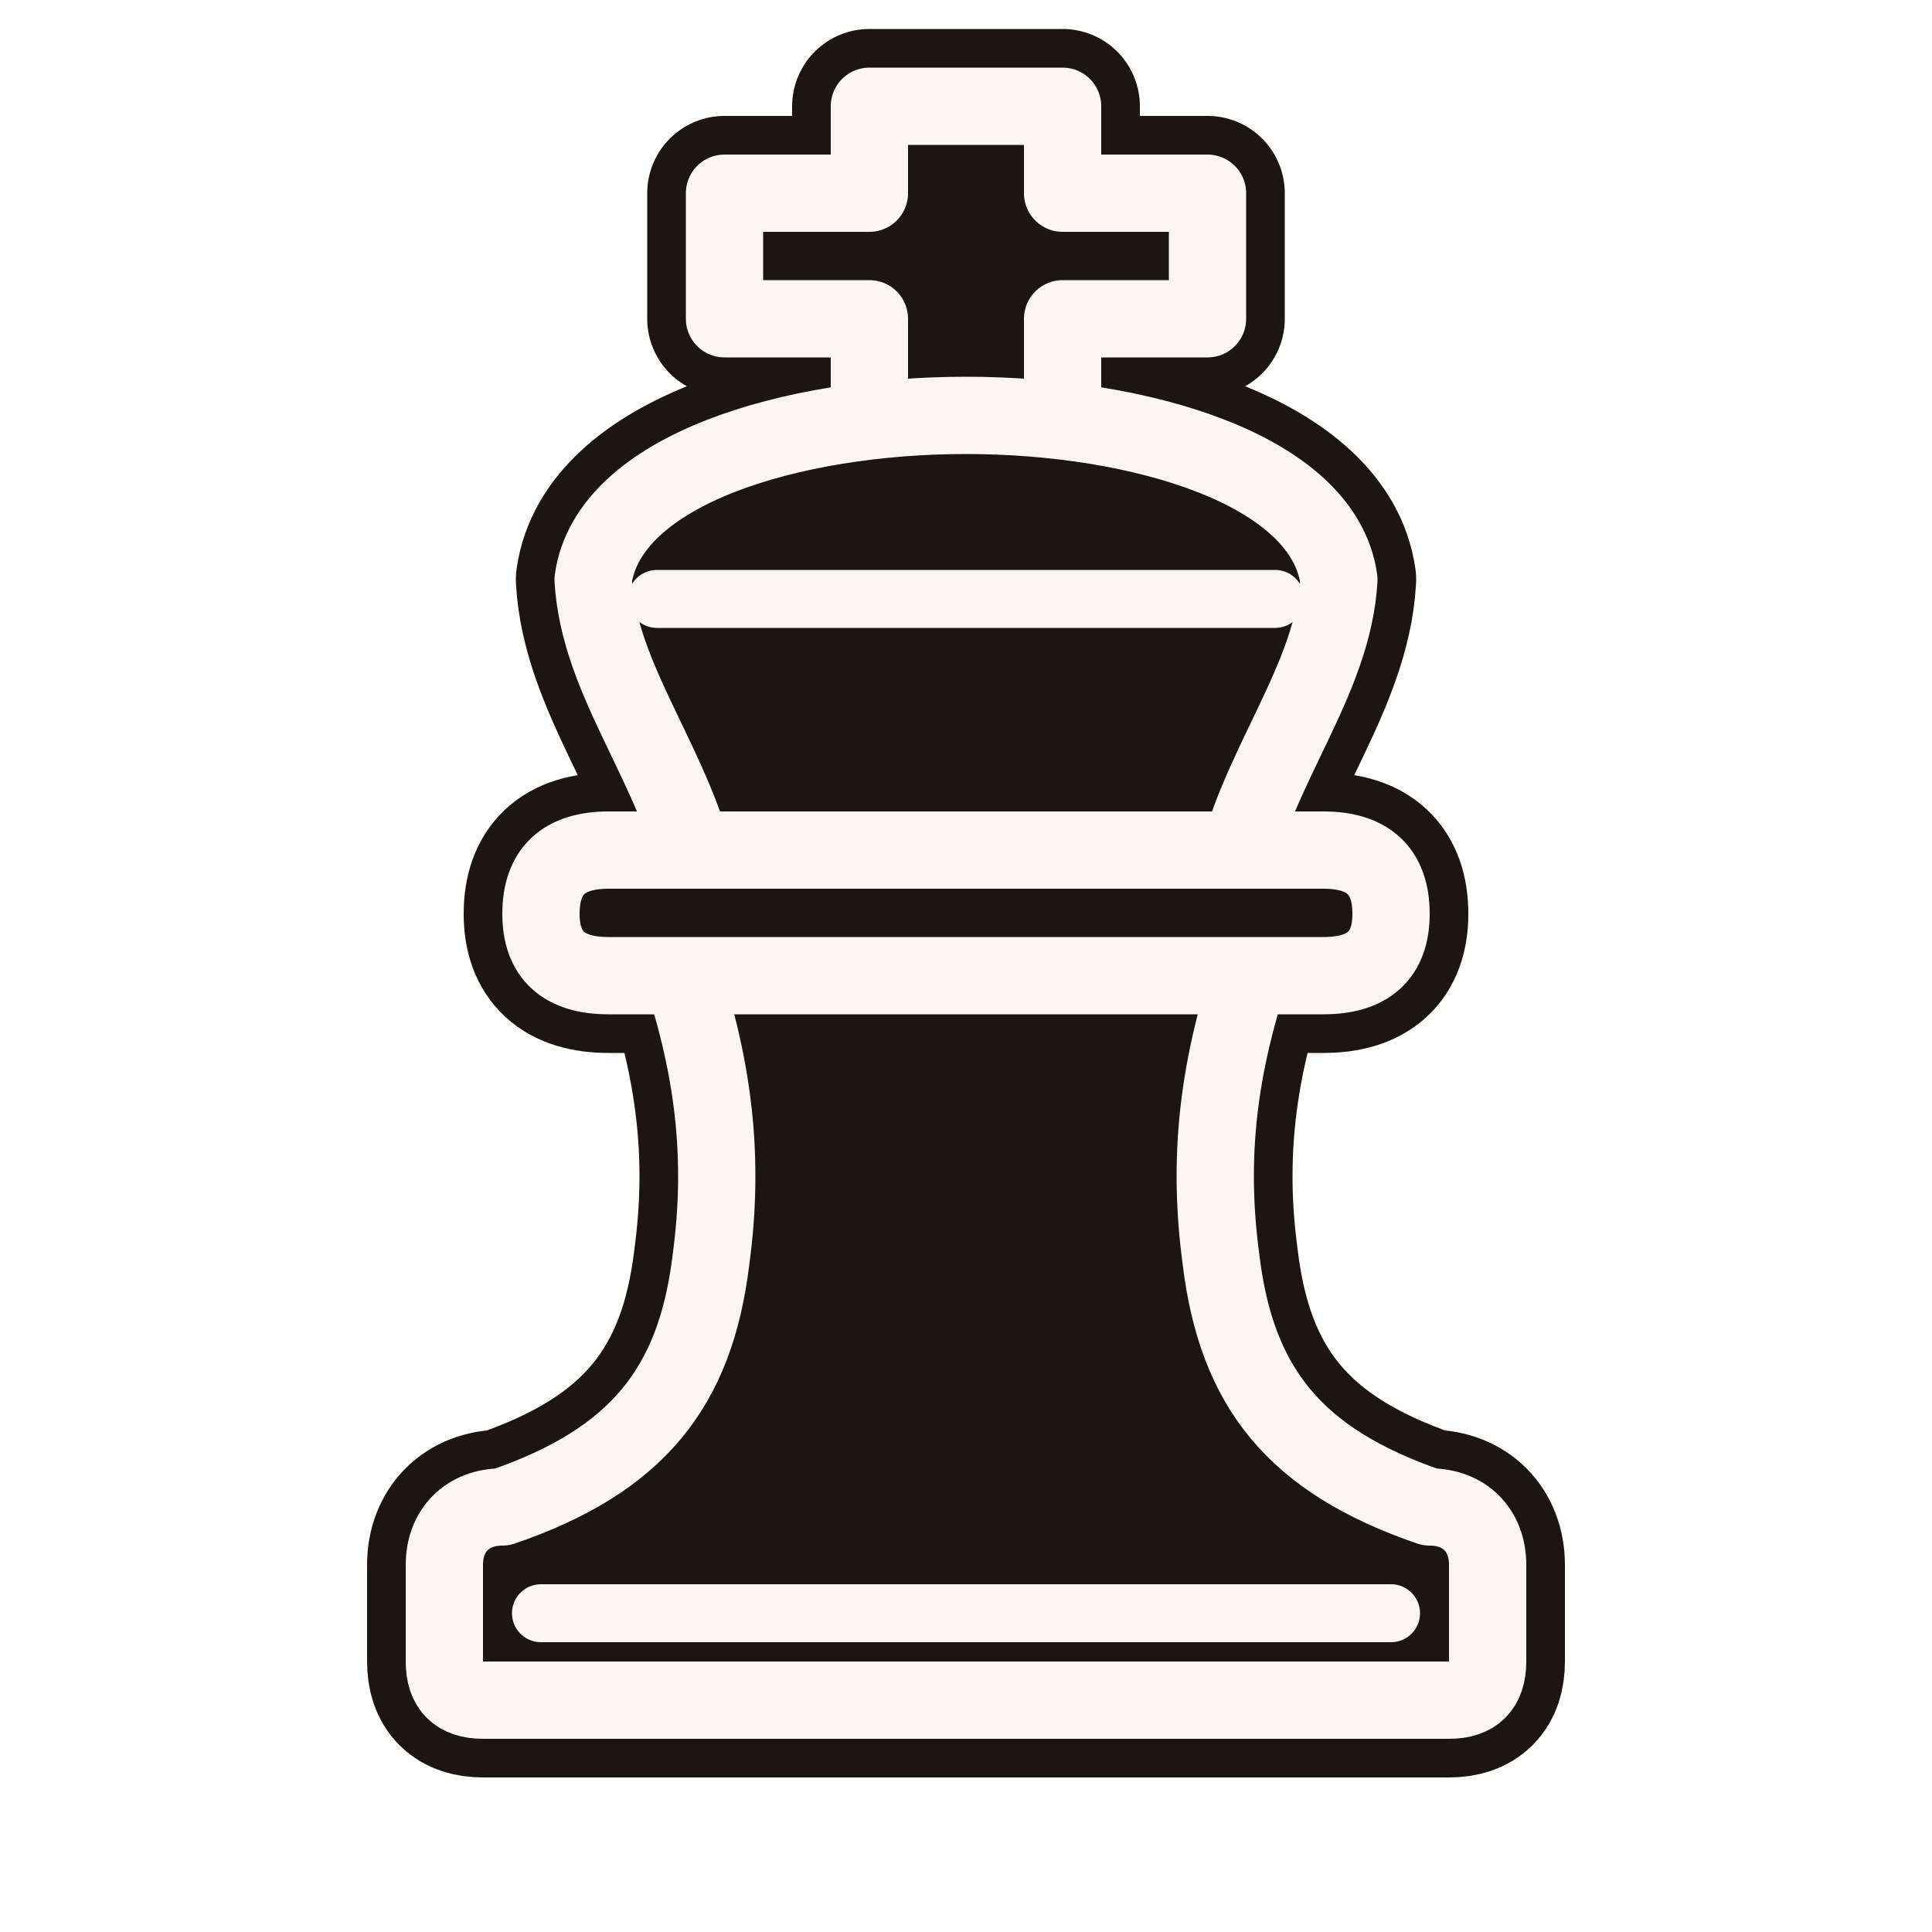
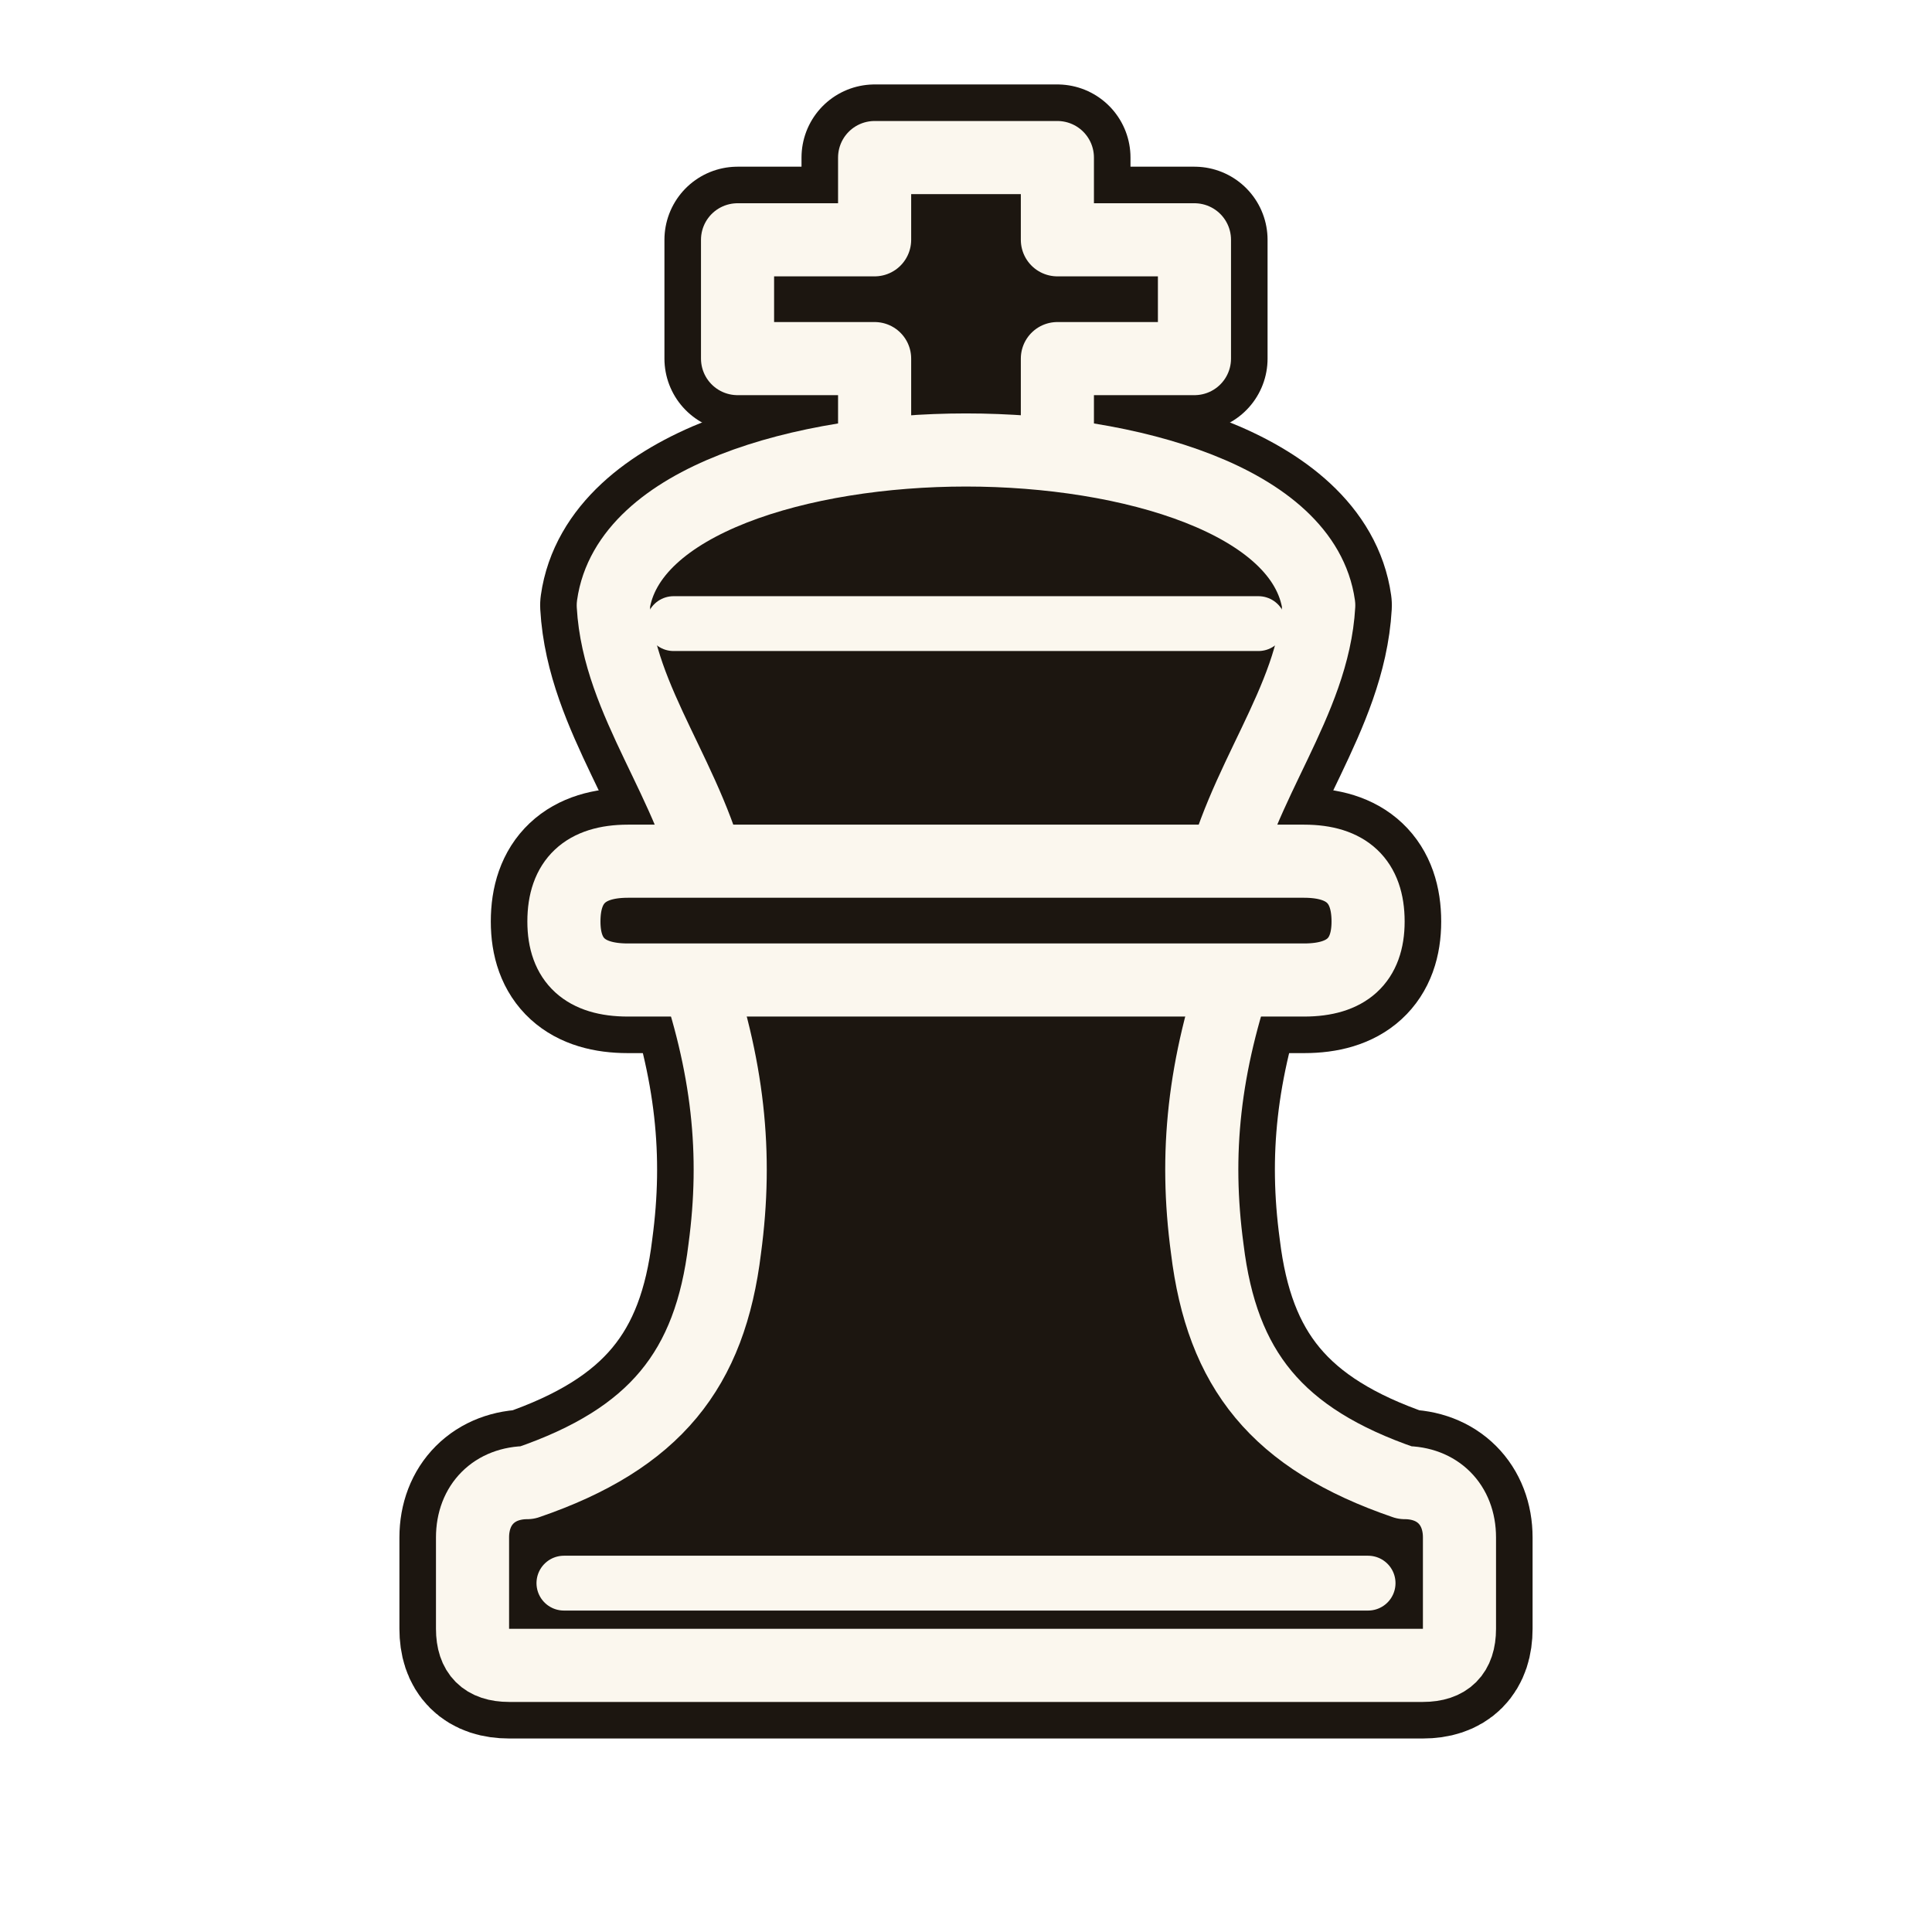
<svg xmlns="http://www.w3.org/2000/svg" viewBox="0 0 100 100">
-   <g fill="#1c1610" stroke="#1c1610" stroke-width="8" stroke-linejoin="round">
-     <path d="M50 49.5L65 49.5C63 55.2 62.5 60 63.2 65.2C64 71.8 67 75.6 74 78C75.8 78 77 79.2 77 81L77 86Q77 88 75 88L50 88L25 88Q23 88 23 86L23 81C23 79.2 24.2 78 26 78C33 75.6 36 71.8 36.8 65.2C37.5 60 37 55.2 35 49.5L50 49.5Z" />
-     <path d="M45 5.5L55 5.5L55 10L62.5 10L62.5 16.5L55 16.5L55 24.5L45 24.5L45 16.5L37.5 16.5L37.5 10L45 10Z" />
-     <path d="M50 21.5C59 21.5 68.5 24.3 69.3 30C69 35.3 65 39.7 63.8 45.5L50 45.5L36.2 45.5C35 39.7 31 35.3 30.7 30C31.5 24.3 41 21.5 50 21.5Z" />
-     <path d="M50 44L68.5 44Q72 44 72 47.3Q72 50.5 68.5 50.5L50 50.5L31.5 50.5Q28 50.5 28 47.3Q28 44 31.5 44L50 44Z" />
-   </g>
-   <g fill="#1c1610" stroke="#fbf7ee" stroke-width="4" stroke-linejoin="round" stroke-linecap="round">
-     <path d="M50 49.5L65 49.5C63 55.2 62.5 60 63.2 65.2C64 71.8 67 75.6 74 78C75.8 78 77 79.2 77 81L77 86Q77 88 75 88L50 88L25 88Q23 88 23 86L23 81C23 79.2 24.2 78 26 78C33 75.6 36 71.8 36.8 65.2C37.5 60 37 55.2 35 49.5L50 49.5Z" />
-     <path d="M45 5.5L55 5.5L55 10L62.5 10L62.5 16.5L55 16.5L55 24.5L45 24.5L45 16.5L37.5 16.5L37.5 10L45 10Z" />
-     <path d="M50 21.5C59 21.5 68.5 24.3 69.3 30C69 35.3 65 39.7 63.8 45.5L50 45.5L36.2 45.5C35 39.7 31 35.3 30.7 30C31.5 24.3 41 21.5 50 21.5Z" />
-     <path d="M50 44L68.5 44Q72 44 72 47.3Q72 50.5 68.5 50.5L50 50.5L31.5 50.5Q28 50.5 28 47.3Q28 44 31.5 44L50 44Z" />
-     <path fill="none" stroke-width="3" d="M28 83.5H72M34 31H66" />
+   <g transform="translate(50 86.2) scale(0.946) translate(-50 -88)">
+     <g fill="#1c1610" stroke="#1c1610" stroke-width="8" stroke-linejoin="round">
+       <path d="M50 49.5L65 49.5C63 55.2 62.5 60 63.2 65.2C64 71.8 67 75.6 74 78C75.8 78 77 79.2 77 81L77 86Q77 88 75 88L50 88L25 88Q23 88 23 86L23 81C23 79.2 24.2 78 26 78C33 75.6 36 71.8 36.8 65.2C37.5 60 37 55.2 35 49.5L50 49.5Z" />
+       <path d="M45 5.5L55 5.5L55 10L62.5 10L62.5 16.5L55 16.5L55 24.5L45 24.5L45 16.5L37.5 16.5L37.5 10L45 10Z" />
+       <path d="M50 21.5C59 21.5 68.5 24.3 69.3 30C69 35.3 65 39.7 63.8 45.5L50 45.5L36.2 45.5C35 39.7 31 35.3 30.7 30C31.5 24.3 41 21.5 50 21.5Z" />
+       <path d="M50 44L68.5 44Q72 44 72 47.3Q72 50.5 68.5 50.5L50 50.5L31.5 50.5Q28 50.5 28 47.3Q28 44 31.5 44L50 44Z" />
+     </g>
+     <g fill="#1c1610" stroke="#fbf7ee" stroke-width="4" stroke-linejoin="round" stroke-linecap="round">
+       <path d="M50 49.5L65 49.5C63 55.2 62.5 60 63.2 65.2C64 71.8 67 75.6 74 78C75.8 78 77 79.2 77 81L77 86Q77 88 75 88L50 88L25 88Q23 88 23 86L23 81C23 79.2 24.2 78 26 78C33 75.6 36 71.8 36.8 65.2C37.5 60 37 55.2 35 49.5L50 49.5Z" />
+       <path d="M45 5.5L55 5.5L55 10L62.5 10L62.5 16.5L55 16.5L55 24.5L45 24.5L45 16.5L37.5 16.5L37.5 10L45 10Z" />
+       <path d="M50 21.5C59 21.5 68.5 24.3 69.3 30C69 35.3 65 39.7 63.8 45.5L50 45.5L36.2 45.5C35 39.7 31 35.3 30.7 30C31.5 24.3 41 21.5 50 21.5Z" />
+       <path d="M50 44L68.5 44Q72 44 72 47.3Q72 50.5 68.5 50.5L50 50.5L31.5 50.5Q28 50.5 28 47.3Q28 44 31.5 44L50 44Z" />
+       <path fill="none" stroke-width="3" d="M28 83.5H72M34 31H66" />
+     </g>
  </g>
</svg>
